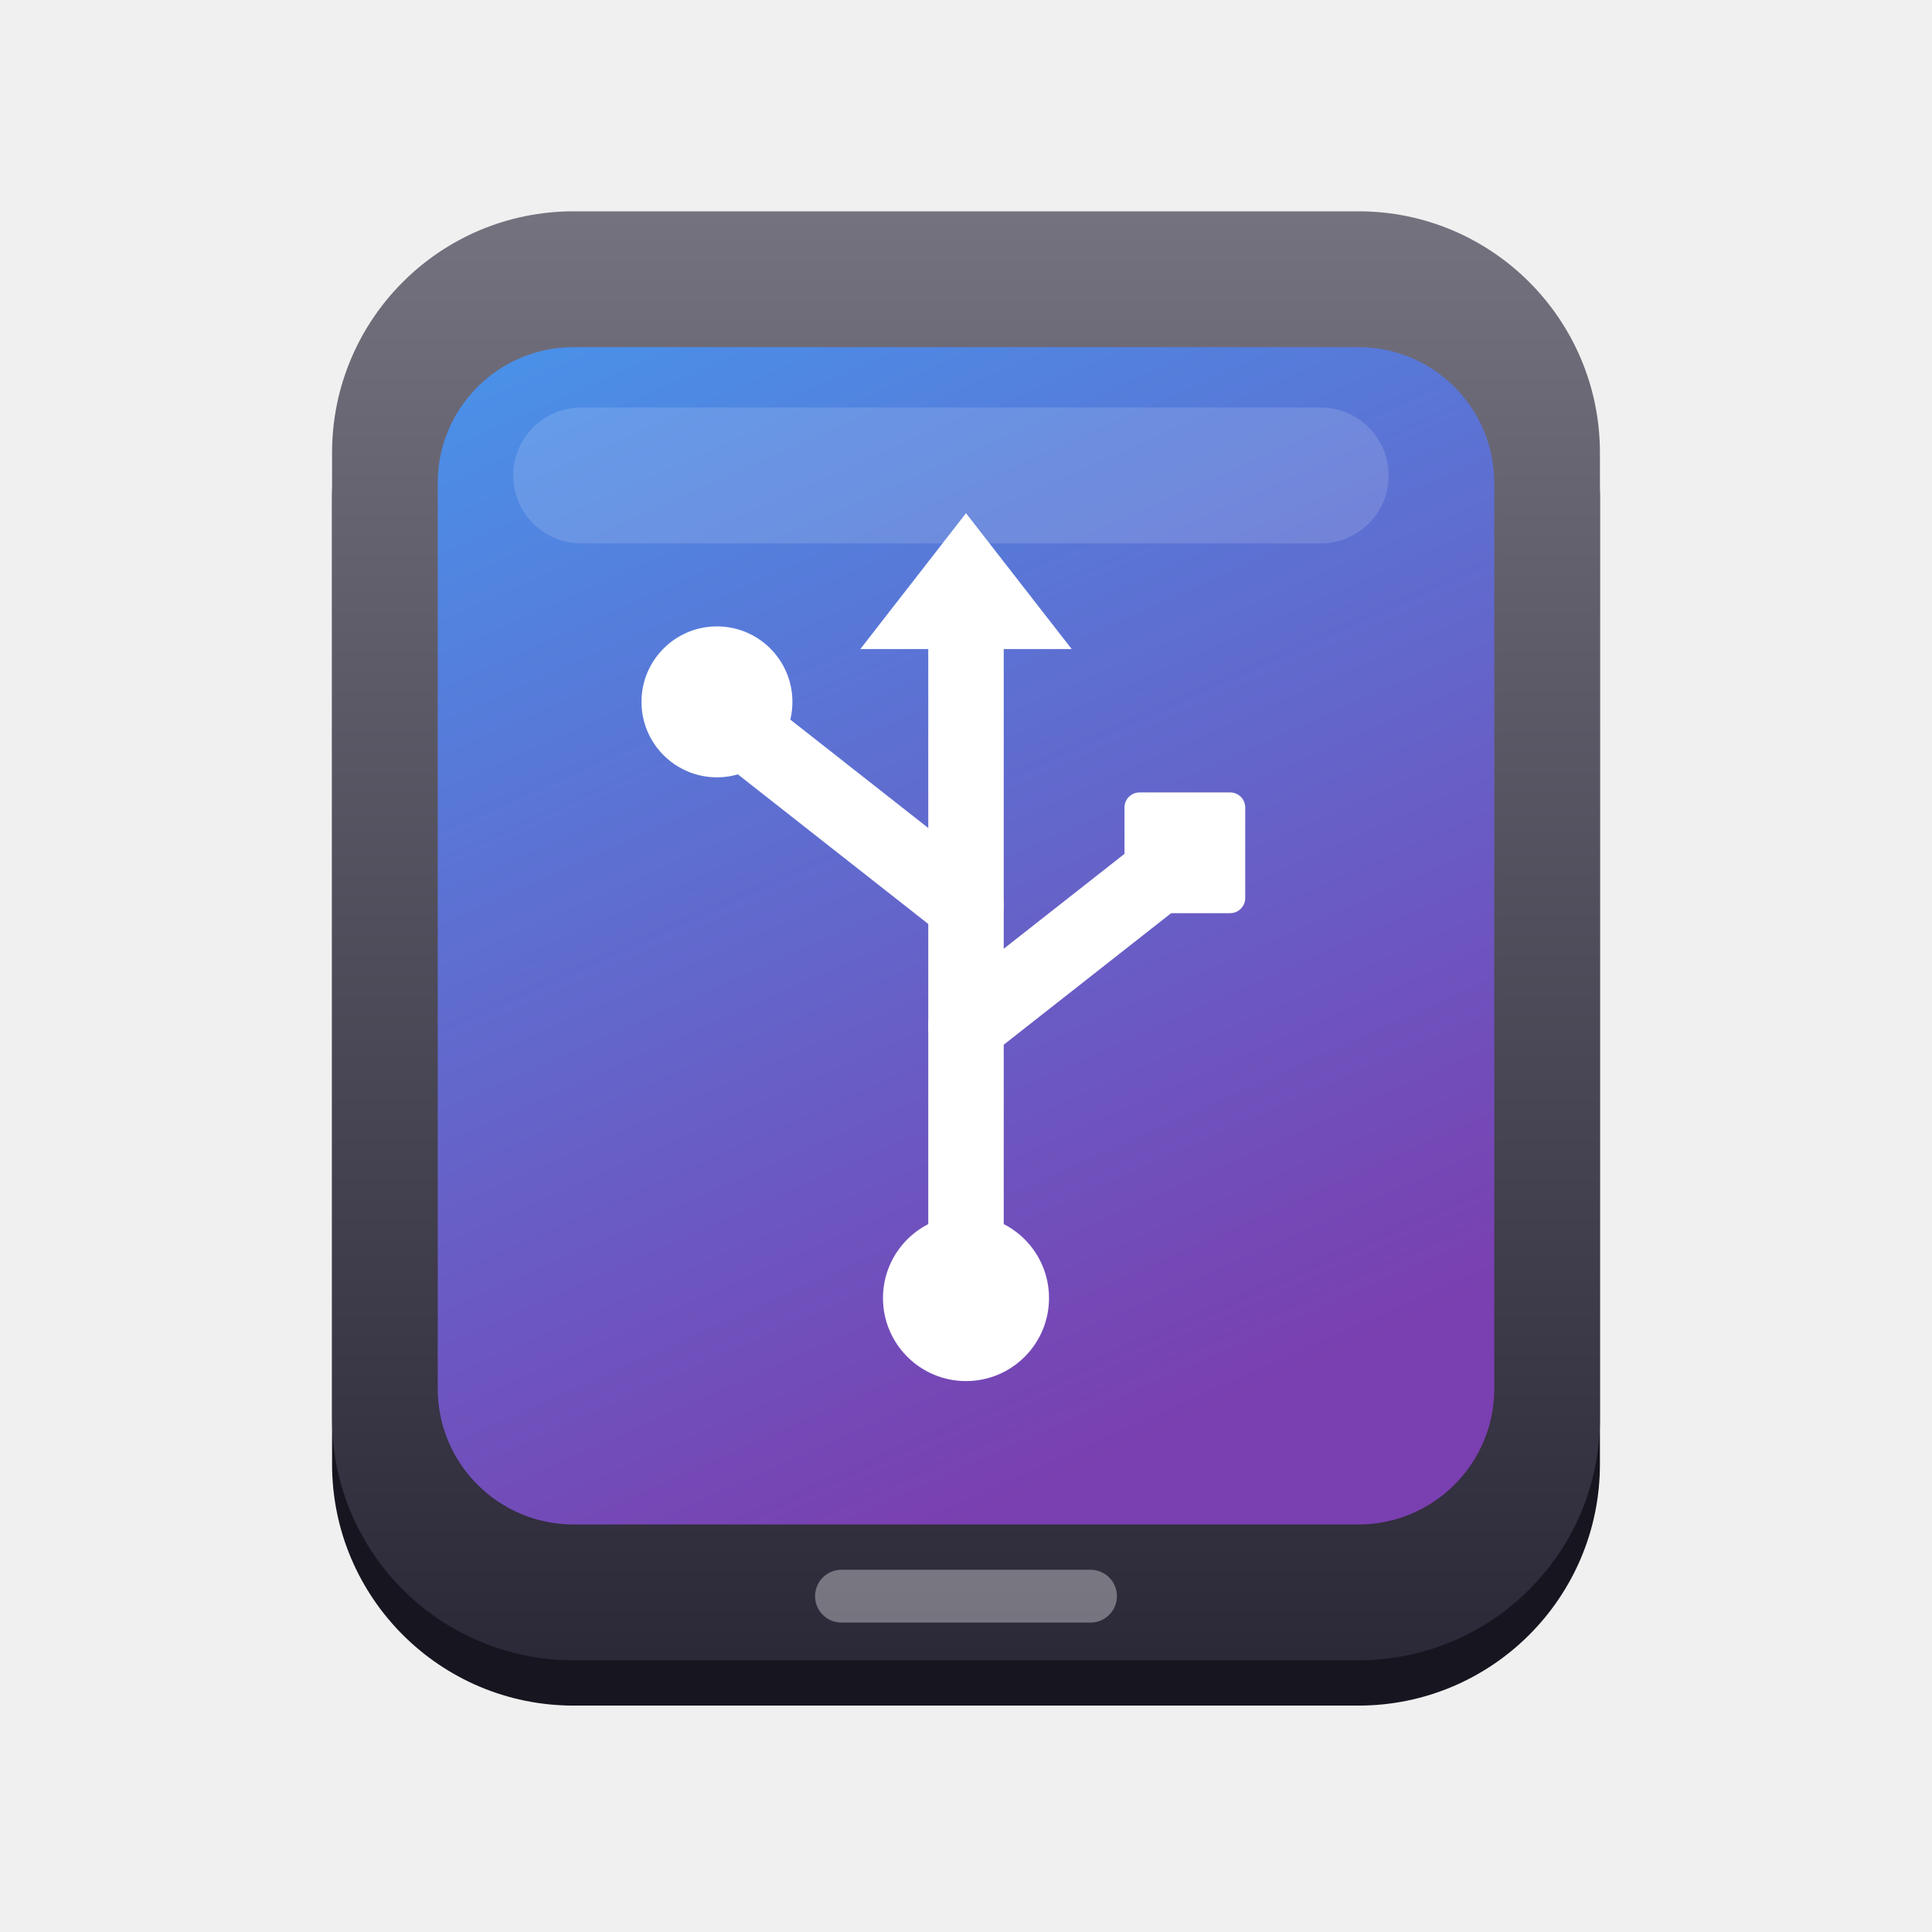
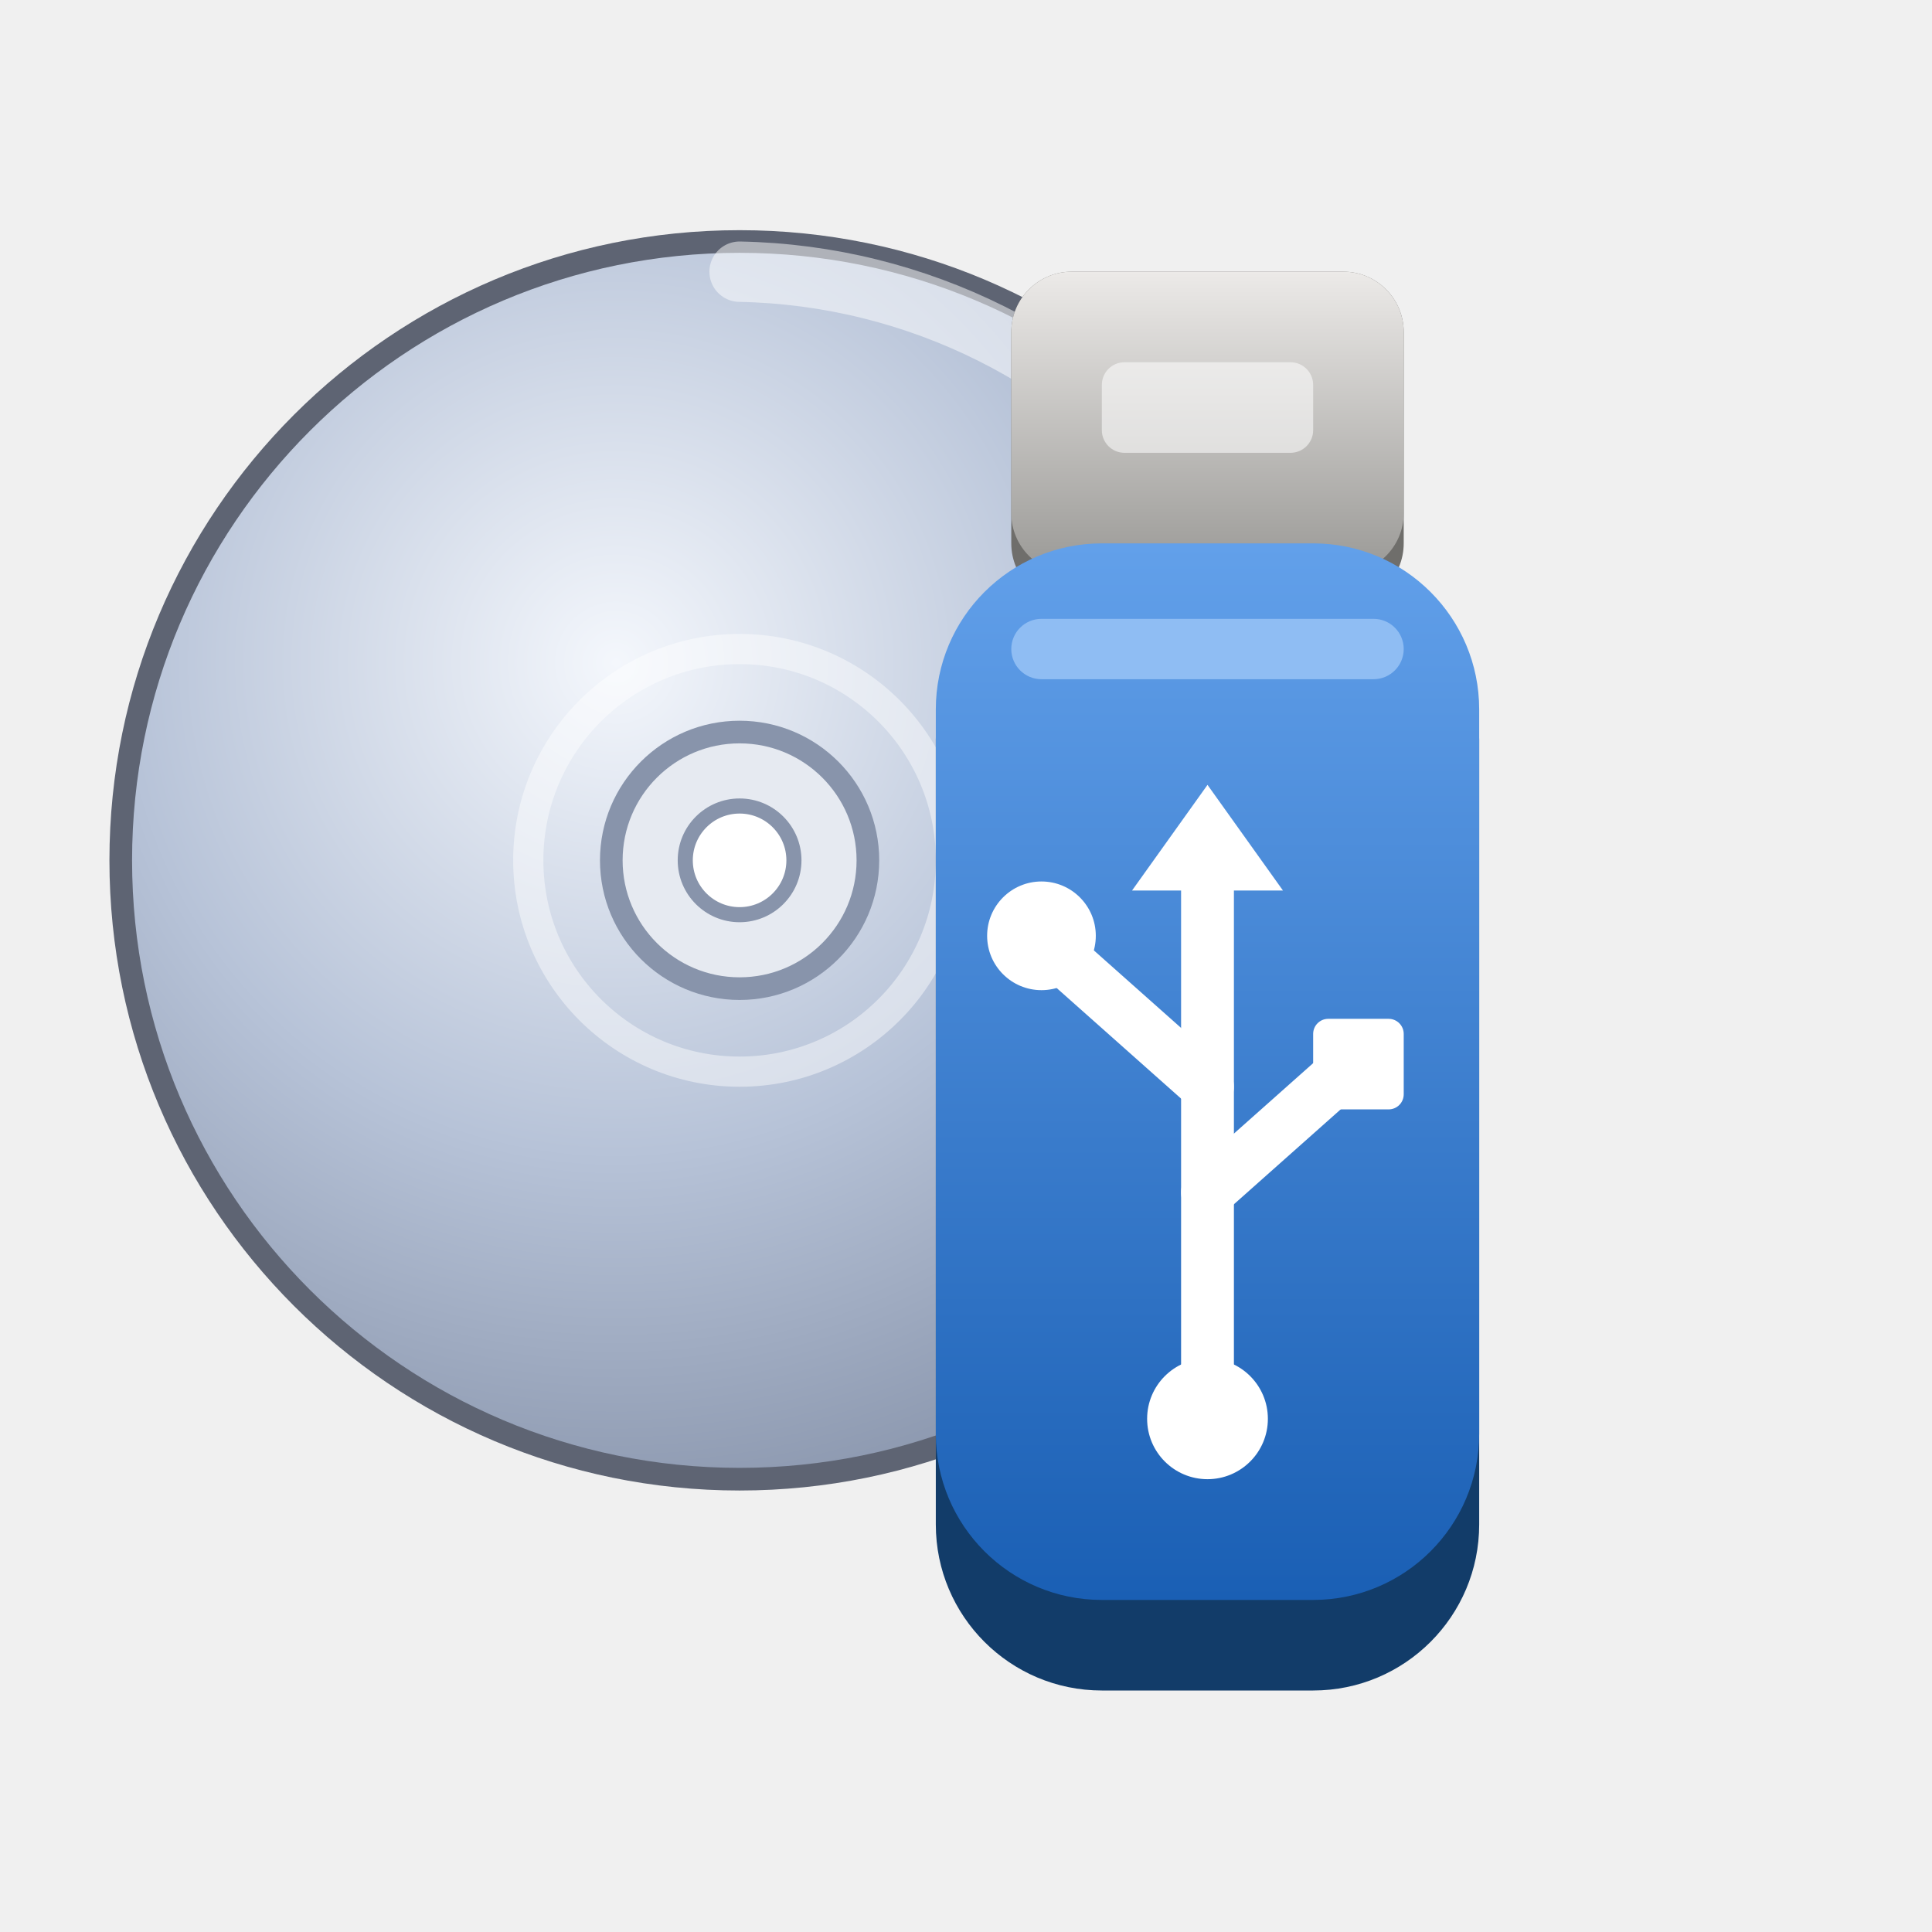
<svg xmlns="http://www.w3.org/2000/svg" width="128" height="128" viewBox="0 0 128 128">
  <defs>
-     <linearGradient id="body" x1="0" y1="0" x2="0" y2="1">
-       <stop offset="0" stop-color="#75727f" />
-       <stop offset="1" stop-color="#2b2838" />
+     <radialGradient id="disc" cx="40%" cy="34%" r="72%">
+       <stop offset="0" stop-color="#f4f7fc" />
+       <stop offset="0.55" stop-color="#b7c3d8" />
+       <stop offset="1" stop-color="#8894ab" />
+     </radialGradient>
+     <linearGradient id="usb" x1="0" y1="0" x2="0" y2="1">
+       <stop offset="0" stop-color="#62a0ea" />
+       <stop offset="1" stop-color="#1a5fb4" />
    </linearGradient>
-     <linearGradient id="screen" x1="0.1" y1="0" x2="0.5" y2="1">
-       <stop offset="0" stop-color="#4a90e8" />
-       <stop offset="1" stop-color="#7a3fb0" />
+     <linearGradient id="metal" x1="0" y1="0" x2="0" y2="1">
+       <stop offset="0" stop-color="#eceae8" />
+       <stop offset="1" stop-color="#9a9996" />
    </linearGradient>
  </defs>
-   <rect x="22" y="17" width="84" height="96" rx="16" fill="#17151f" />
-   <rect x="22" y="14" width="84" height="96" rx="16" fill="url(#body)" />
-   <rect x="29" y="23" width="70" height="78" rx="9" fill="url(#screen)" />
-   <rect x="34" y="27" width="58" height="9" rx="4.5" fill="#ffffff" opacity="0.14" />
-   <rect x="54" y="104" width="20" height="3.5" rx="1.75" fill="#ffffff" opacity="0.35" />
-   <g stroke="#ffffff" stroke-width="5" stroke-linecap="round" stroke-linejoin="round" fill="none">
-     <line x1="64" y1="42" x2="64" y2="84" />
-     <line x1="64" y1="60" x2="50" y2="49" />
-     <line x1="64" y1="68" x2="78" y2="57" />
+   <circle cx="49" cy="57" r="41" fill="url(#disc)" stroke="#5e6473" stroke-width="1.5" />
+   <path d="M49 18a39 39 0 0 1 30 15" fill="none" stroke="#ffffff" stroke-width="4" stroke-linecap="round" opacity="0.5" />
+   <circle cx="49" cy="57" r="14" fill="none" stroke="#ffffff" stroke-width="2" opacity="0.45" />
+   <circle cx="49" cy="57" r="8.5" fill="#e6eaf1" stroke="#8894ab" stroke-width="1.5" />
+   <circle cx="49" cy="57" r="3.6" fill="#ffffff" stroke="#8894ab" stroke-width="1" />
+   <rect x="67" y="18" width="26" height="22" rx="4" fill="#6f6e6b" />
+   <rect x="67" y="18" width="26" height="20" rx="4" fill="url(#metal)" />
+   <rect x="73" y="24" width="14" height="6" rx="1.5" fill="#ffffff" opacity="0.55" />
+   <rect x="62" y="38" width="36" height="74" rx="11" fill="#123c69" />
+   <rect x="62" y="36" width="36" height="70" rx="11" fill="url(#usb)" />
+   <rect x="67" y="41" width="26" height="4" rx="2" fill="#8fbdf3" />
+   <g stroke="#ffffff" stroke-width="3.5" stroke-linecap="round" stroke-linejoin="round" fill="none">
+     <line x1="80" y1="58" x2="80" y2="92" />
+     <line x1="80" y1="72" x2="71" y2="64" />
+     <line x1="80" y1="79" x2="89" y2="71" />
  </g>
-   <path d="M64 34 l-7 9 h14 z" fill="#ffffff" />
-   <circle cx="64" cy="86" r="5.5" fill="#ffffff" />
-   <circle cx="47.5" cy="46.5" r="5" fill="#ffffff" />
-   <rect x="74.5" y="52.5" width="8" height="8" rx="1" fill="#ffffff" />
+   <path d="M80 52 l-5 7 h10 z" fill="#ffffff" />
+   <circle cx="80" cy="94" r="4" fill="#ffffff" />
+   <circle cx="69" cy="62" r="3.6" fill="#ffffff" />
+   <rect x="87" y="67.5" width="6" height="6" rx="1" fill="#ffffff" />
</svg>
